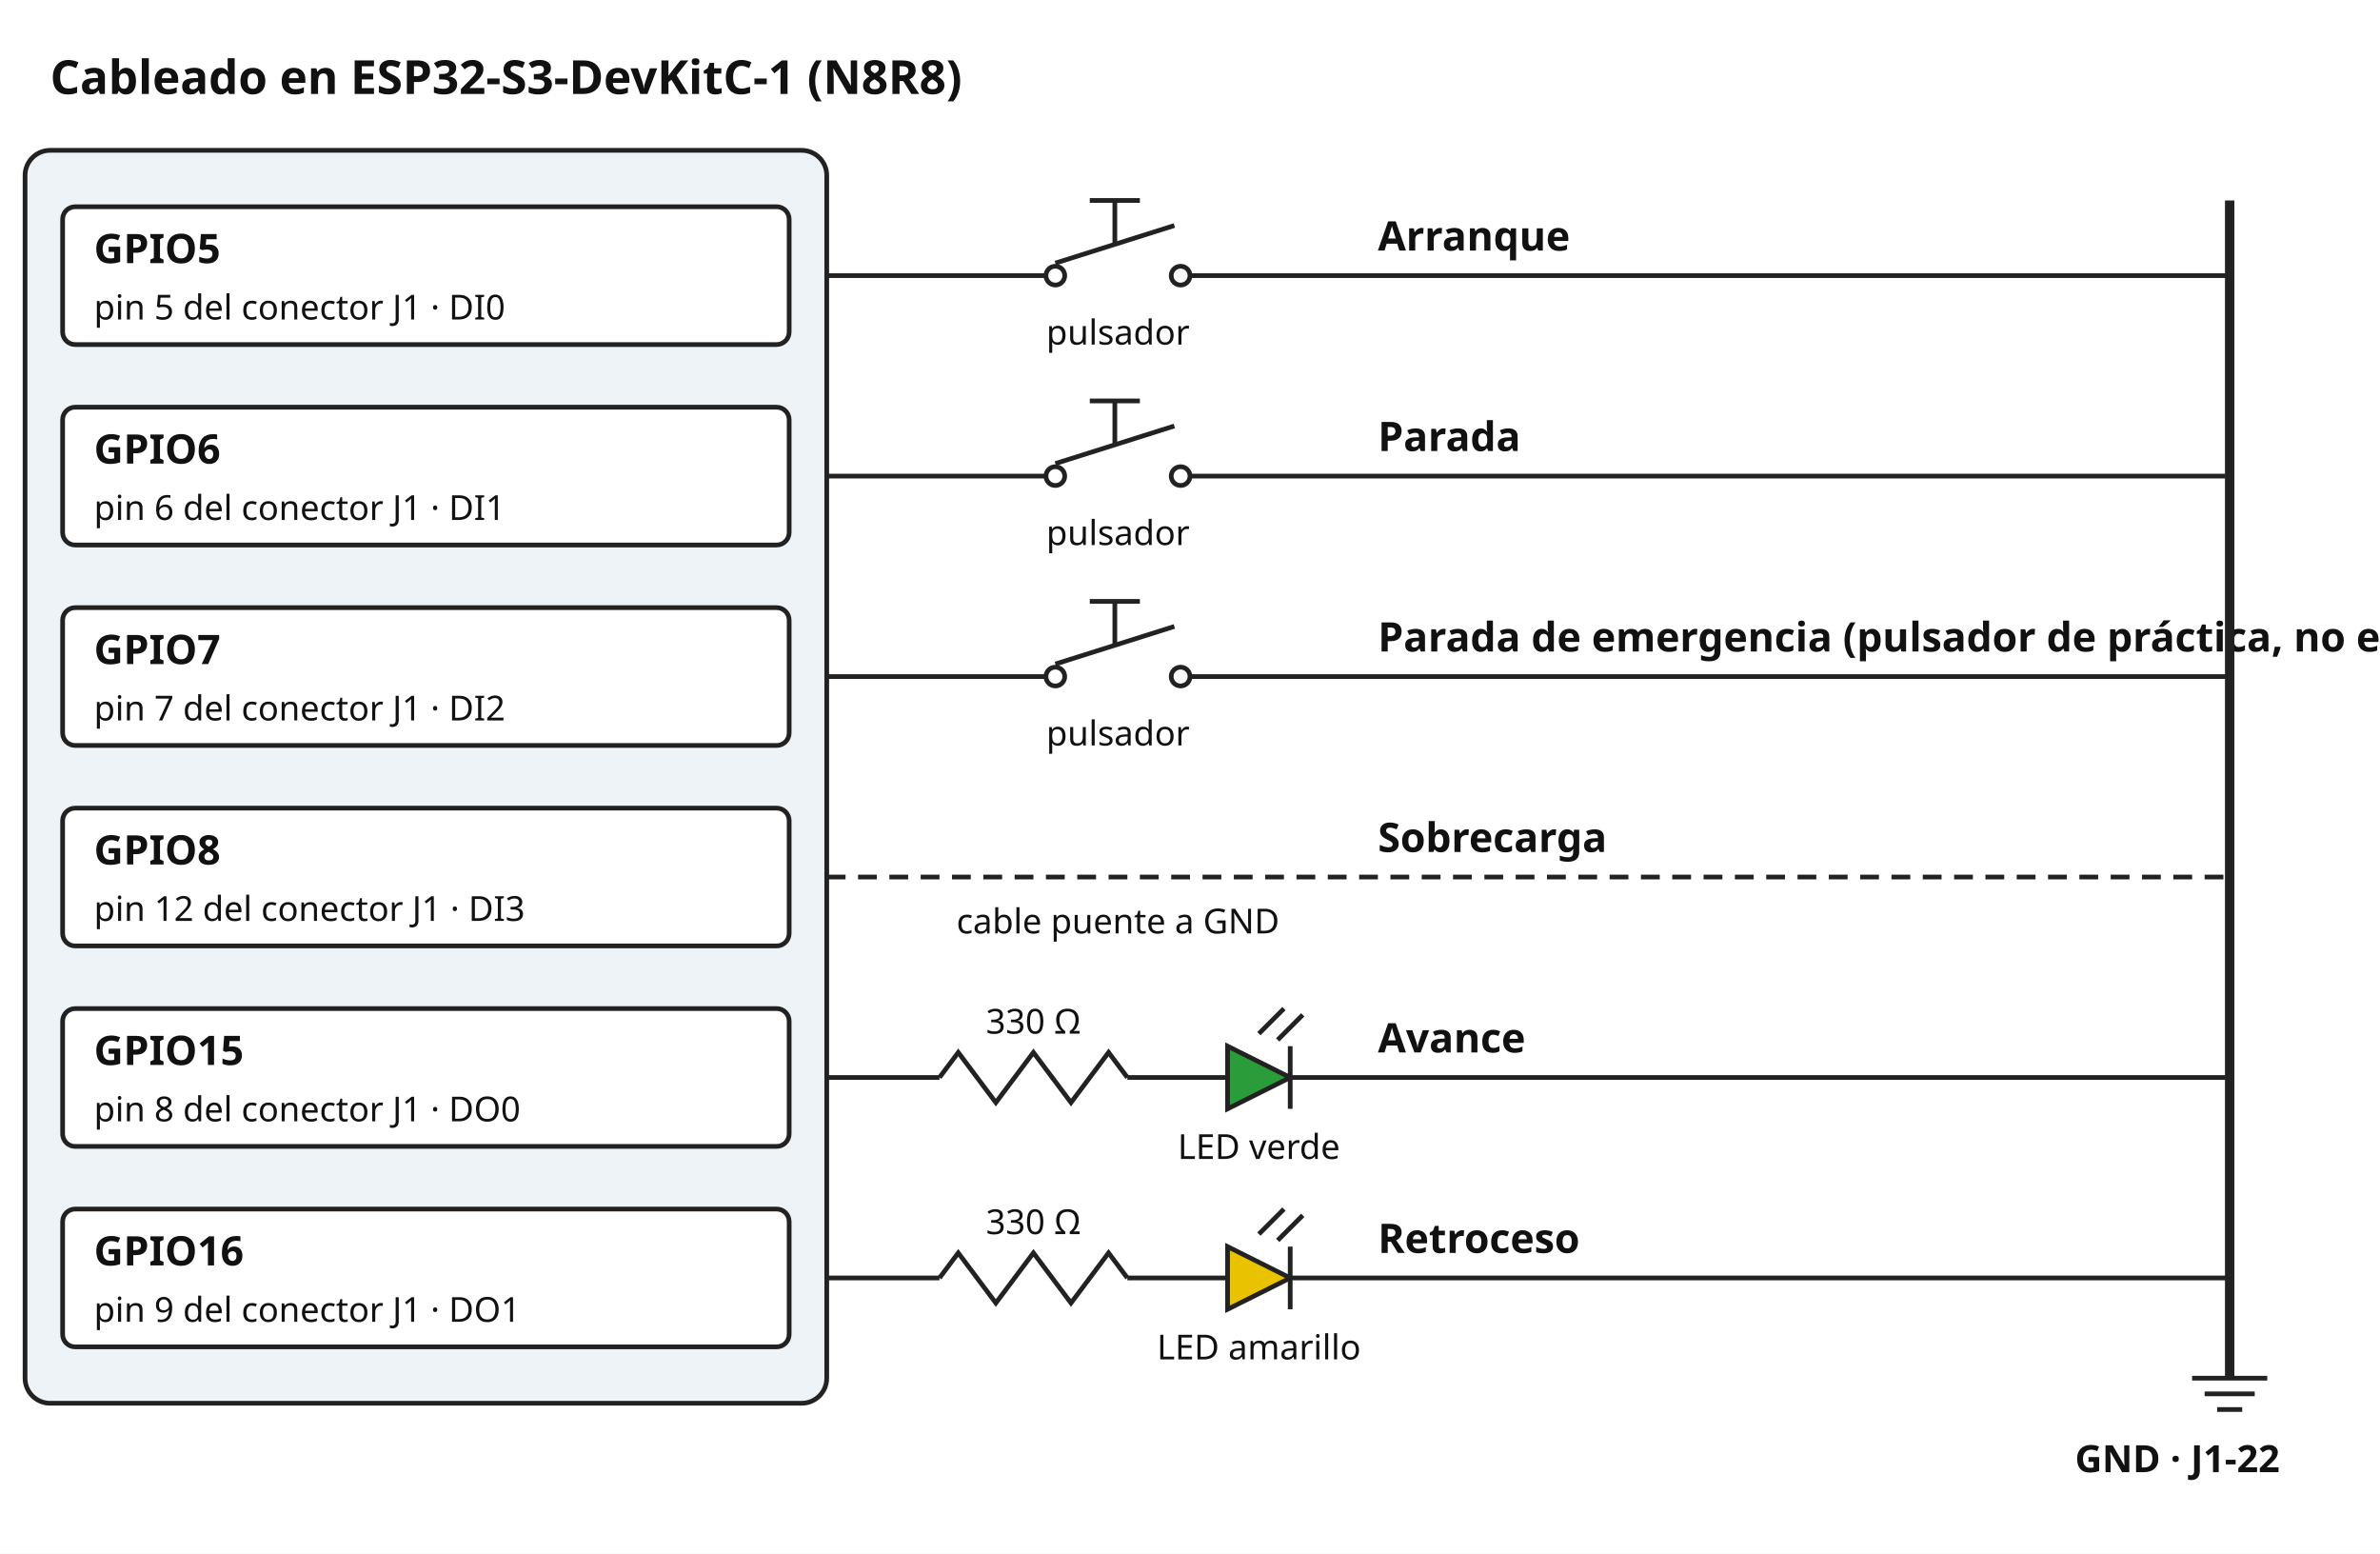
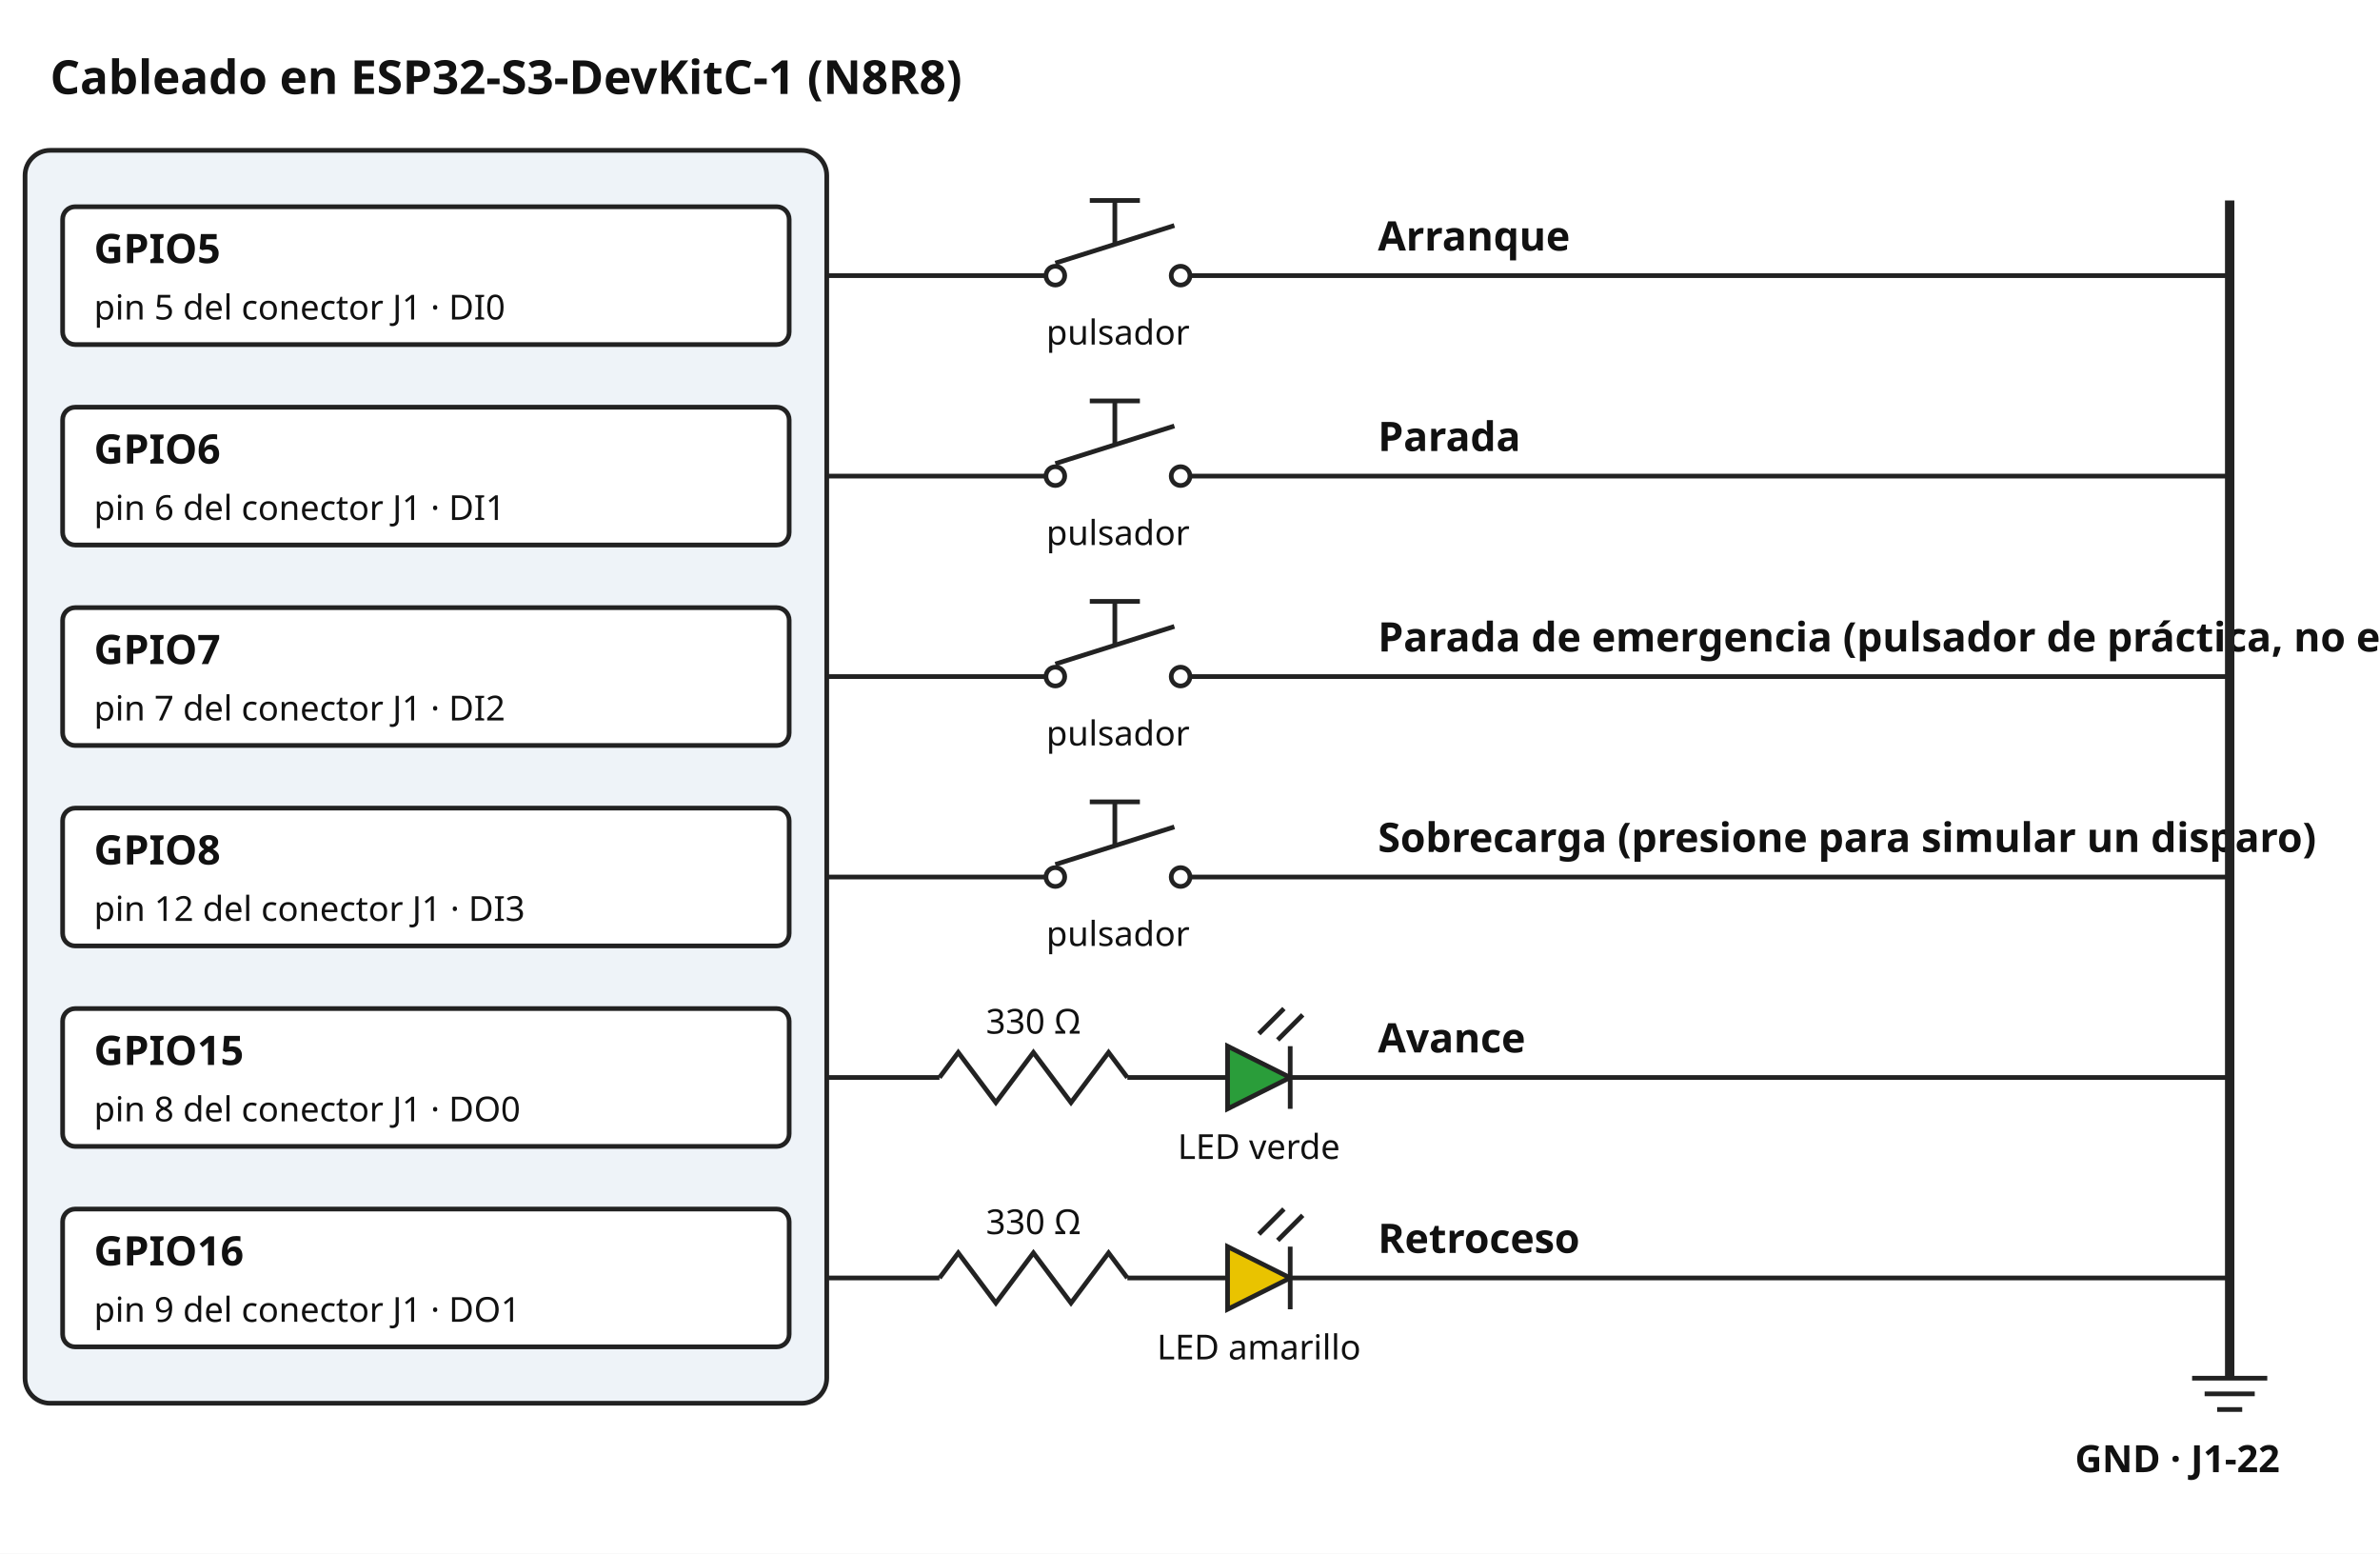
<svg xmlns="http://www.w3.org/2000/svg" viewBox="0 0 760 496" width="760" height="496" role="img" aria-labelledby="wiring-esp32-s3-devkitc-title wiring-esp32-s3-devkitc-desc" font-family="sans-serif" fill="#111111" stroke="#222222" stroke-width="1.5">
  <rect width="760" height="496" fill="#ffffff" stroke="none" />
  <text stroke="none" x="16" y="30" font-size="15" font-weight="bold">Cableado en ESP32-S3-DevKitC-1 (N8R8)</text>
  <rect x="8" y="48" width="256" height="400" rx="8" fill="#eef3f8" />
  <rect x="20" y="66" width="232" height="44" rx="4" fill="#ffffff" />
  <text stroke="none" x="30" y="84" font-size="13" font-weight="bold">GPIO5</text>
  <text stroke="none" x="30" y="102" font-size="11">pin 5 del conector J1 · DI0</text>
  <text stroke="none" x="440" y="80" font-size="13" font-weight="bold">Arranque</text>
  <polyline points="264,88 334,88" fill="none" />
  <circle cx="337" cy="88" r="3" fill="#ffffff" />
  <circle cx="377" cy="88" r="3" fill="#ffffff" />
  <polyline points="337,84 375,72" fill="none" />
  <polyline points="356,78 356,64" fill="none" />
  <polyline points="348,64 364,64" fill="none" />
  <text stroke="none" x="357" y="110" text-anchor="middle" font-size="11">pulsador</text>
  <polyline points="380,88 712,88" fill="none" />
  <rect x="20" y="130" width="232" height="44" rx="4" fill="#ffffff" />
  <text stroke="none" x="30" y="148" font-size="13" font-weight="bold">GPIO6</text>
  <text stroke="none" x="30" y="166" font-size="11">pin 6 del conector J1 · DI1</text>
  <text stroke="none" x="440" y="144" font-size="13" font-weight="bold">Parada</text>
  <polyline points="264,152 334,152" fill="none" />
  <circle cx="337" cy="152" r="3" fill="#ffffff" />
  <circle cx="377" cy="152" r="3" fill="#ffffff" />
  <polyline points="337,148 375,136" fill="none" />
  <polyline points="356,142 356,128" fill="none" />
  <polyline points="348,128 364,128" fill="none" />
  <text stroke="none" x="357" y="174" text-anchor="middle" font-size="11">pulsador</text>
  <polyline points="380,152 712,152" fill="none" />
  <rect x="20" y="194" width="232" height="44" rx="4" fill="#ffffff" />
  <text stroke="none" x="30" y="212" font-size="13" font-weight="bold">GPIO7</text>
  <text stroke="none" x="30" y="230" font-size="11">pin 7 del conector J1 · DI2</text>
  <text stroke="none" x="440" y="208" font-size="13" font-weight="bold">Parada de emergencia (pulsador de práctica, no es un dispositivo de seguridad)</text>
  <polyline points="264,216 334,216" fill="none" />
  <circle cx="337" cy="216" r="3" fill="#ffffff" />
  <circle cx="377" cy="216" r="3" fill="#ffffff" />
  <polyline points="337,212 375,200" fill="none" />
  <polyline points="356,206 356,192" fill="none" />
  <polyline points="348,192 364,192" fill="none" />
  <text stroke="none" x="357" y="238" text-anchor="middle" font-size="11">pulsador</text>
  <polyline points="380,216 712,216" fill="none" />
  <rect x="20" y="258" width="232" height="44" rx="4" fill="#ffffff" />
  <text stroke="none" x="30" y="276" font-size="13" font-weight="bold">GPIO8</text>
  <text stroke="none" x="30" y="294" font-size="11">pin 12 del conector J1 · DI3</text>
-   <text stroke="none" x="440" y="272" font-size="13" font-weight="bold">Sobrecarga</text>
-   <polyline points="264,280 712,280" fill="none" stroke-dasharray="6 4" />
-   <text stroke="none" x="357" y="298" text-anchor="middle" font-size="11">cable puente a GND</text>
+   <text stroke="none" x="440" y="272" font-size="13" font-weight="bold">Sobrecarga (presione para simular un disparo)</text>
+   <polyline points="264,280 334,280" fill="none" />
+   <circle cx="337" cy="280" r="3" fill="#ffffff" />
+   <circle cx="377" cy="280" r="3" fill="#ffffff" />
+   <polyline points="337,276 375,264" fill="none" />
+   <polyline points="356,270 356,256" fill="none" />
+   <polyline points="348,256 364,256" fill="none" />
+   <text stroke="none" x="357" y="302" text-anchor="middle" font-size="11">pulsador</text>
+   <polyline points="380,280 712,280" fill="none" />
  <rect x="20" y="322" width="232" height="44" rx="4" fill="#ffffff" />
  <text stroke="none" x="30" y="340" font-size="13" font-weight="bold">GPIO15</text>
  <text stroke="none" x="30" y="358" font-size="11">pin 8 del conector J1 · DO0</text>
  <text stroke="none" x="440" y="336" font-size="13" font-weight="bold">Avance</text>
  <polyline points="264,344 300,344" fill="none" />
  <polyline points="300,344 306,336 318,352 330,336 342,352 354,336 360,344" fill="none" />
  <text stroke="none" x="330" y="330" text-anchor="middle" font-size="11">330 Ω</text>
  <polyline points="360,344 392,344" fill="none" />
  <polygon points="392,334 392,354 412,344" fill="#2a9d3a" />
  <polyline points="412,334 412,354" fill="none" />
  <polyline points="402,330 410,322" fill="none" />
  <polyline points="408,332 416,324" fill="none" />
  <text stroke="none" x="402" y="370" text-anchor="middle" font-size="11">LED verde</text>
  <polyline points="412,344 712,344" fill="none" />
  <rect x="20" y="386" width="232" height="44" rx="4" fill="#ffffff" />
  <text stroke="none" x="30" y="404" font-size="13" font-weight="bold">GPIO16</text>
  <text stroke="none" x="30" y="422" font-size="11">pin 9 del conector J1 · DO1</text>
  <text stroke="none" x="440" y="400" font-size="13" font-weight="bold">Retroceso</text>
  <polyline points="264,408 300,408" fill="none" />
  <polyline points="300,408 306,400 318,416 330,400 342,416 354,400 360,408" fill="none" />
  <text stroke="none" x="330" y="394" text-anchor="middle" font-size="11">330 Ω</text>
  <polyline points="360,408 392,408" fill="none" />
  <polygon points="392,398 392,418 412,408" fill="#e9c300" />
  <polyline points="412,398 412,418" fill="none" />
  <polyline points="402,394 410,386" fill="none" />
  <polyline points="408,396 416,388" fill="none" />
  <text stroke="none" x="402" y="434" text-anchor="middle" font-size="11">LED amarillo</text>
  <polyline points="412,408 712,408" fill="none" />
  <polyline points="712,64 712,440" fill="none" stroke-width="3" />
  <polyline points="700,440 724,440" fill="none" />
  <polyline points="704,445 720,445" fill="none" />
  <polyline points="708,450 716,450" fill="none" />
  <text stroke="none" x="728" y="470" text-anchor="end" font-size="12" font-weight="bold">GND · J1-22</text>
</svg>
